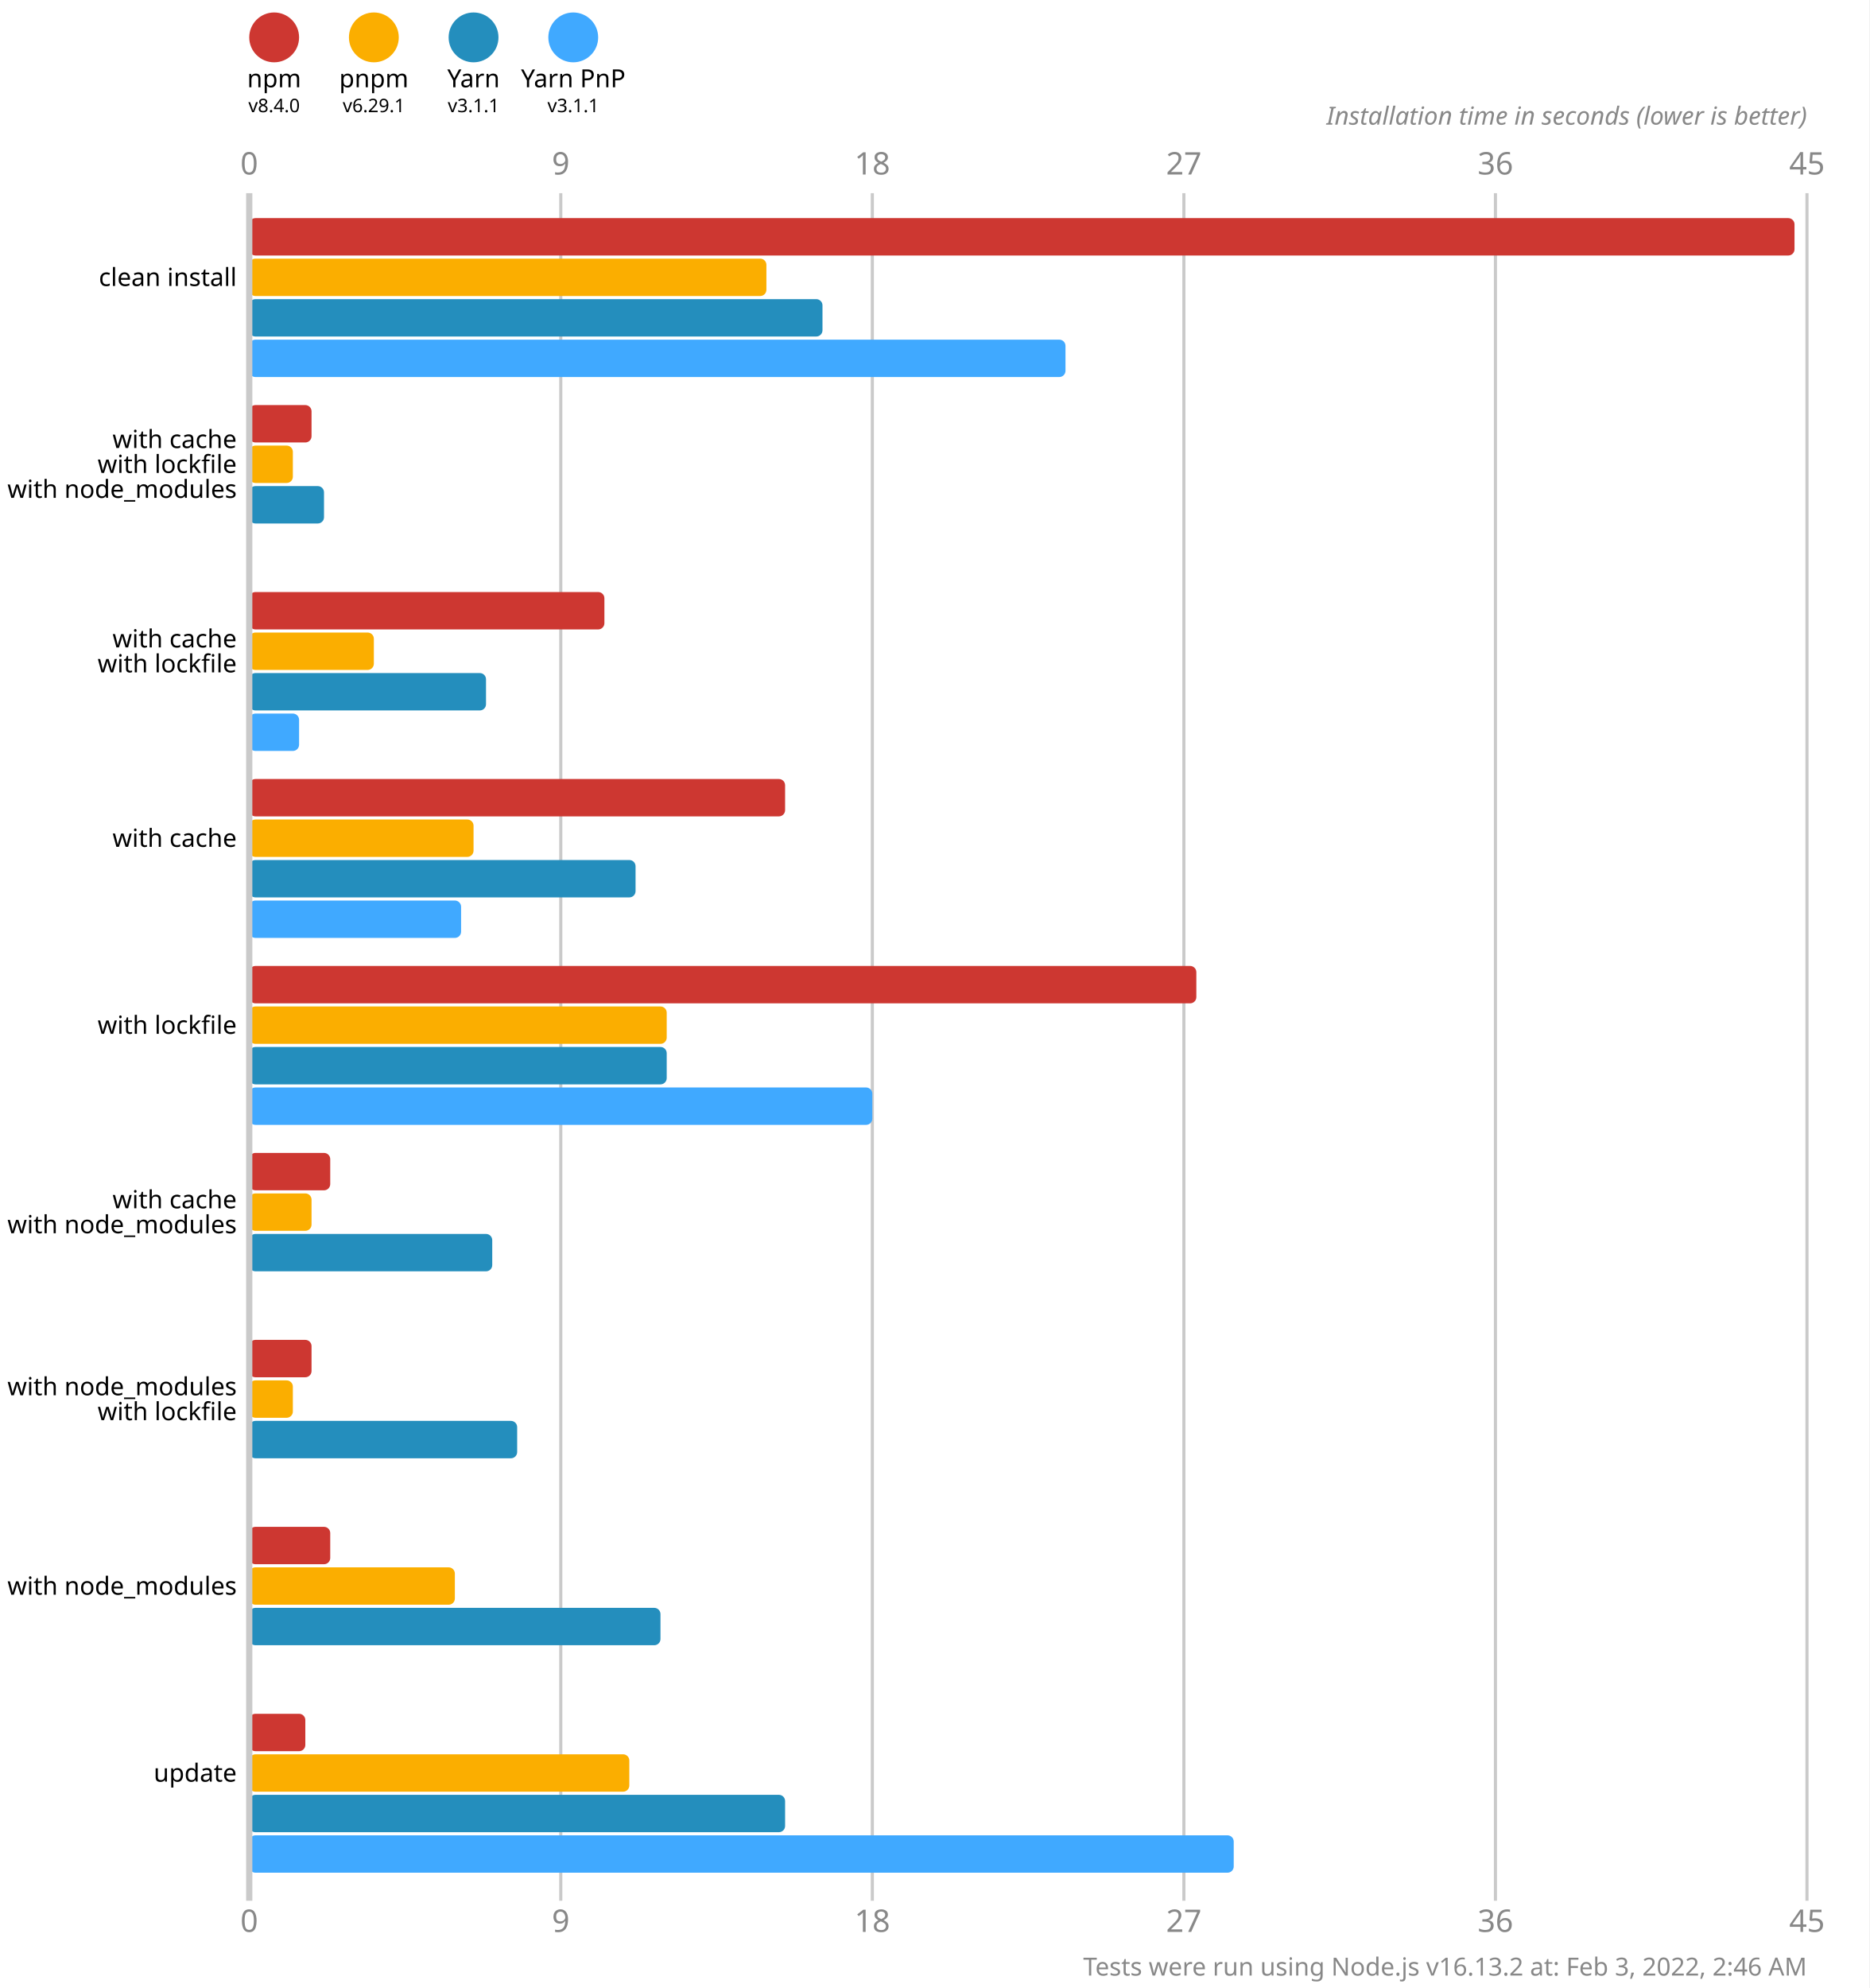
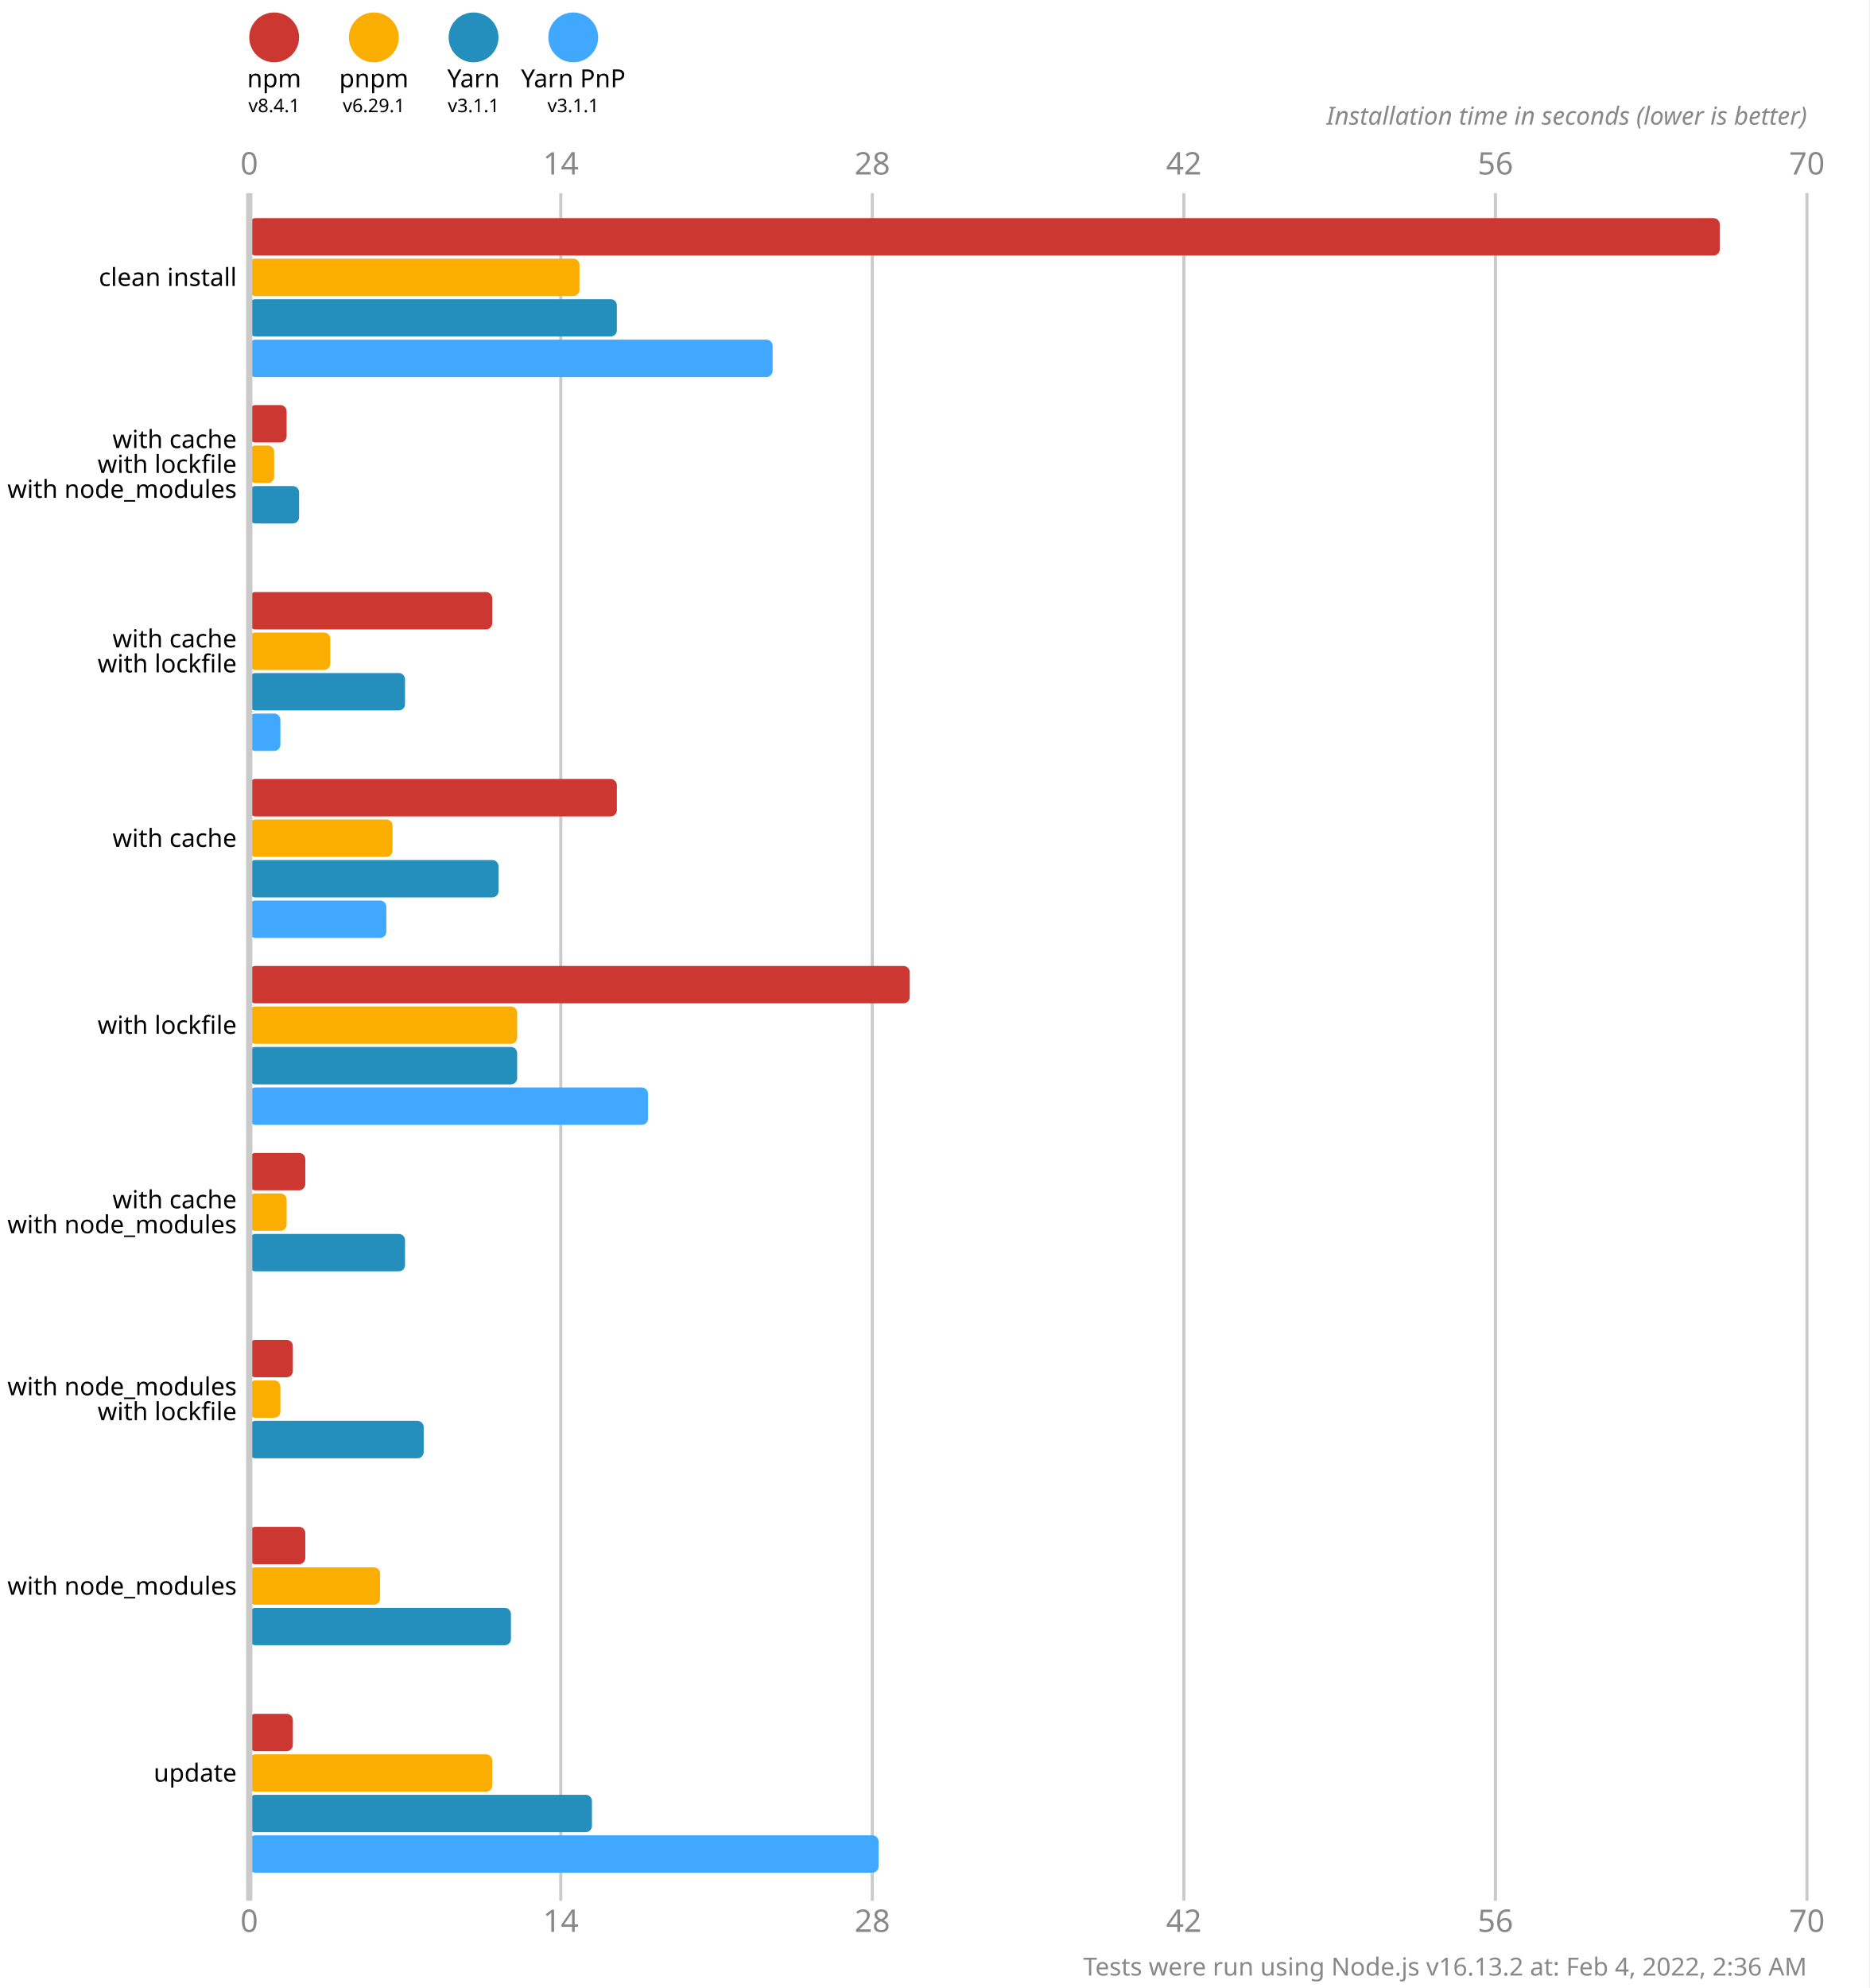
<svg xmlns="http://www.w3.org/2000/svg" version="1.1" viewBox="0 0 300 319">
  <style>
    .font { font-family: sans-serif; }
    .s3 { font-size: 3px; }
    .s4 { font-size: 4px; }
    .s5 { font-size: 5px; }
    .line { stroke: #cacaca; }
    .width { stroke-width: 0.5; }
    .text { fill: #888; }
  </style>
  <rect x="0" y="0" width="300" height="319" fill="#fff" />
  <circle cx="44" cy="6" r="4" fill="#cd3731" />
  <text x="44" y="14" class="font s4" text-anchor="middle">npm</text>
-   <text x="44" y="18" class="font s3" text-anchor="middle">v8.4.0</text>
+   <text x="44" y="18" class="font s3" text-anchor="middle">v8.4.1</text>
  <circle cx="60" cy="6" r="4" fill="#fbae00" />
  <text x="60" y="14" class="font s4" text-anchor="middle">pnpm</text>
  <text x="60" y="18" class="font s3" text-anchor="middle">v6.29.1</text>
  <circle cx="76" cy="6" r="4" fill="#248ebd" />
  <text x="76" y="14" class="font s4" text-anchor="middle">Yarn</text>
  <text x="76" y="18" class="font s3" text-anchor="middle">v3.1.1</text>
  <circle cx="92" cy="6" r="4" fill="#40a9ff" />
  <text x="92" y="14" class="font s4" text-anchor="middle">Yarn PnP</text>
  <text x="92" y="18" class="font s3" text-anchor="middle">v3.1.1</text>
  <text x="40" y="28" class="font s5 text" text-anchor="middle">0</text>
  <text x="40" y="310" class="font s5 text" text-anchor="middle">0</text>
  <line x1="90" y1="31" x2="90" y2="305" class="line width" />
-   <text x="90" y="28" class="font s5 text" text-anchor="middle">9</text>
-   <text x="90" y="310" class="font s5 text" text-anchor="middle">9</text>
+   <text x="90" y="28" class="font s5 text" text-anchor="middle">14</text>
+   <text x="90" y="310" class="font s5 text" text-anchor="middle">14</text>
  <line x1="140" y1="31" x2="140" y2="305" class="line width" />
-   <text x="140" y="28" class="font s5 text" text-anchor="middle">18</text>
-   <text x="140" y="310" class="font s5 text" text-anchor="middle">18</text>
+   <text x="140" y="28" class="font s5 text" text-anchor="middle">28</text>
+   <text x="140" y="310" class="font s5 text" text-anchor="middle">28</text>
  <line x1="190" y1="31" x2="190" y2="305" class="line width" />
-   <text x="190" y="28" class="font s5 text" text-anchor="middle">27</text>
-   <text x="190" y="310" class="font s5 text" text-anchor="middle">27</text>
+   <text x="190" y="28" class="font s5 text" text-anchor="middle">42</text>
+   <text x="190" y="310" class="font s5 text" text-anchor="middle">42</text>
  <line x1="240" y1="31" x2="240" y2="305" class="line width" />
-   <text x="240" y="28" class="font s5 text" text-anchor="middle">36</text>
-   <text x="240" y="310" class="font s5 text" text-anchor="middle">36</text>
+   <text x="240" y="28" class="font s5 text" text-anchor="middle">56</text>
+   <text x="240" y="310" class="font s5 text" text-anchor="middle">56</text>
  <line x1="290" y1="31" x2="290" y2="305" class="line width" />
-   <text x="290" y="28" class="font s5 text" text-anchor="middle">45</text>
-   <text x="290" y="310" class="font s5 text" text-anchor="middle">45</text>
+   <text x="290" y="28" class="font s5 text" text-anchor="middle">70</text>
+   <text x="290" y="310" class="font s5 text" text-anchor="middle">70</text>
  <text x="290" y="20" class="font s4 text" font-style="italic" text-anchor="end">Installation time in seconds (lower is better)</text>
-   <rect x="40" y="35" width="248" height="6" fill="#cd3731" rx="1" ry="1" />
-   <rect x="40" y="41.5" width="83" height="6" fill="#fbae00" rx="1" ry="1" />
-   <rect x="40" y="48" width="92" height="6" fill="#248ebd" rx="1" ry="1" />
-   <rect x="40" y="54.5" width="131" height="6" fill="#40a9ff" rx="1" ry="1" />
-   <rect x="40" y="65" width="10" height="6" fill="#cd3731" rx="1" ry="1" />
-   <rect x="40" y="71.5" width="7" height="6" fill="#fbae00" rx="1" ry="1" />
-   <rect x="40" y="78" width="12" height="6" fill="#248ebd" rx="1" ry="1" />
+   <rect x="40" y="35" width="236" height="6" fill="#cd3731" rx="1" ry="1" />
+   <rect x="40" y="41.5" width="53" height="6" fill="#fbae00" rx="1" ry="1" />
+   <rect x="40" y="48" width="59" height="6" fill="#248ebd" rx="1" ry="1" />
+   <rect x="40" y="54.5" width="84" height="6" fill="#40a9ff" rx="1" ry="1" />
+   <rect x="40" y="65" width="6" height="6" fill="#cd3731" rx="1" ry="1" />
+   <rect x="40" y="71.5" width="4" height="6" fill="#fbae00" rx="1" ry="1" />
+   <rect x="40" y="78" width="8" height="6" fill="#248ebd" rx="1" ry="1" />
  <rect x="40" y="84.5" width="0" height="6" fill="#40a9ff" rx="1" ry="1" />
-   <rect x="40" y="95" width="57" height="6" fill="#cd3731" rx="1" ry="1" />
-   <rect x="40" y="101.5" width="20" height="6" fill="#fbae00" rx="1" ry="1" />
-   <rect x="40" y="108" width="38" height="6" fill="#248ebd" rx="1" ry="1" />
-   <rect x="40" y="114.5" width="8" height="6" fill="#40a9ff" rx="1" ry="1" />
-   <rect x="40" y="125" width="86" height="6" fill="#cd3731" rx="1" ry="1" />
-   <rect x="40" y="131.5" width="36" height="6" fill="#fbae00" rx="1" ry="1" />
-   <rect x="40" y="138" width="62" height="6" fill="#248ebd" rx="1" ry="1" />
-   <rect x="40" y="144.5" width="34" height="6" fill="#40a9ff" rx="1" ry="1" />
-   <rect x="40" y="155" width="152" height="6" fill="#cd3731" rx="1" ry="1" />
-   <rect x="40" y="161.5" width="67" height="6" fill="#fbae00" rx="1" ry="1" />
-   <rect x="40" y="168" width="67" height="6" fill="#248ebd" rx="1" ry="1" />
-   <rect x="40" y="174.5" width="100" height="6" fill="#40a9ff" rx="1" ry="1" />
-   <rect x="40" y="185" width="13" height="6" fill="#cd3731" rx="1" ry="1" />
-   <rect x="40" y="191.5" width="10" height="6" fill="#fbae00" rx="1" ry="1" />
-   <rect x="40" y="198" width="39" height="6" fill="#248ebd" rx="1" ry="1" />
+   <rect x="40" y="95" width="39" height="6" fill="#cd3731" rx="1" ry="1" />
+   <rect x="40" y="101.5" width="13" height="6" fill="#fbae00" rx="1" ry="1" />
+   <rect x="40" y="108" width="25" height="6" fill="#248ebd" rx="1" ry="1" />
+   <rect x="40" y="114.5" width="5" height="6" fill="#40a9ff" rx="1" ry="1" />
+   <rect x="40" y="125" width="59" height="6" fill="#cd3731" rx="1" ry="1" />
+   <rect x="40" y="131.5" width="23" height="6" fill="#fbae00" rx="1" ry="1" />
+   <rect x="40" y="138" width="40" height="6" fill="#248ebd" rx="1" ry="1" />
+   <rect x="40" y="144.5" width="22" height="6" fill="#40a9ff" rx="1" ry="1" />
+   <rect x="40" y="155" width="106" height="6" fill="#cd3731" rx="1" ry="1" />
+   <rect x="40" y="161.5" width="43" height="6" fill="#fbae00" rx="1" ry="1" />
+   <rect x="40" y="168" width="43" height="6" fill="#248ebd" rx="1" ry="1" />
+   <rect x="40" y="174.5" width="64" height="6" fill="#40a9ff" rx="1" ry="1" />
+   <rect x="40" y="185" width="9" height="6" fill="#cd3731" rx="1" ry="1" />
+   <rect x="40" y="191.5" width="6" height="6" fill="#fbae00" rx="1" ry="1" />
+   <rect x="40" y="198" width="25" height="6" fill="#248ebd" rx="1" ry="1" />
  <rect x="40" y="204.5" width="0" height="6" fill="#40a9ff" rx="1" ry="1" />
-   <rect x="40" y="215" width="10" height="6" fill="#cd3731" rx="1" ry="1" />
-   <rect x="40" y="221.5" width="7" height="6" fill="#fbae00" rx="1" ry="1" />
-   <rect x="40" y="228" width="43" height="6" fill="#248ebd" rx="1" ry="1" />
+   <rect x="40" y="215" width="7" height="6" fill="#cd3731" rx="1" ry="1" />
+   <rect x="40" y="221.5" width="5" height="6" fill="#fbae00" rx="1" ry="1" />
+   <rect x="40" y="228" width="28" height="6" fill="#248ebd" rx="1" ry="1" />
  <rect x="40" y="234.5" width="0" height="6" fill="#40a9ff" rx="1" ry="1" />
-   <rect x="40" y="245" width="13" height="6" fill="#cd3731" rx="1" ry="1" />
-   <rect x="40" y="251.5" width="33" height="6" fill="#fbae00" rx="1" ry="1" />
-   <rect x="40" y="258" width="66" height="6" fill="#248ebd" rx="1" ry="1" />
+   <rect x="40" y="245" width="9" height="6" fill="#cd3731" rx="1" ry="1" />
+   <rect x="40" y="251.5" width="21" height="6" fill="#fbae00" rx="1" ry="1" />
+   <rect x="40" y="258" width="42" height="6" fill="#248ebd" rx="1" ry="1" />
  <rect x="40" y="264.5" width="0" height="6" fill="#40a9ff" rx="1" ry="1" />
-   <rect x="40" y="275" width="9" height="6" fill="#cd3731" rx="1" ry="1" />
-   <rect x="40" y="281.5" width="61" height="6" fill="#fbae00" rx="1" ry="1" />
-   <rect x="40" y="288" width="86" height="6" fill="#248ebd" rx="1" ry="1" />
-   <rect x="40" y="294.5" width="158" height="6" fill="#40a9ff" rx="1" ry="1" />
+   <rect x="40" y="275" width="7" height="6" fill="#cd3731" rx="1" ry="1" />
+   <rect x="40" y="281.5" width="39" height="6" fill="#fbae00" rx="1" ry="1" />
+   <rect x="40" y="288" width="55" height="6" fill="#248ebd" rx="1" ry="1" />
+   <rect x="40" y="294.5" width="101" height="6" fill="#40a9ff" rx="1" ry="1" />
  <line x1="40" y1="31" x2="40" y2="305" class="line" />
  <text x="38" y="44.5" class="font s4" dominant-baseline="middle" text-anchor="end">clean install</text>
  <text x="38" y="70.5" class="font s4" dominant-baseline="middle" text-anchor="end">with cache</text>
  <text x="38" y="74.5" class="font s4" dominant-baseline="middle" text-anchor="end">with lockfile</text>
  <text x="38" y="78.5" class="font s4" dominant-baseline="middle" text-anchor="end">with node_modules</text>
  <text x="38" y="102.5" class="font s4" dominant-baseline="middle" text-anchor="end">with cache</text>
  <text x="38" y="106.5" class="font s4" dominant-baseline="middle" text-anchor="end">with lockfile</text>
  <text x="38" y="134.5" class="font s4" dominant-baseline="middle" text-anchor="end">with cache</text>
  <text x="38" y="164.5" class="font s4" dominant-baseline="middle" text-anchor="end">with lockfile</text>
  <text x="38" y="192.5" class="font s4" dominant-baseline="middle" text-anchor="end">with cache</text>
  <text x="38" y="196.5" class="font s4" dominant-baseline="middle" text-anchor="end">with node_modules</text>
  <text x="38" y="222.5" class="font s4" dominant-baseline="middle" text-anchor="end">with node_modules</text>
  <text x="38" y="226.5" class="font s4" dominant-baseline="middle" text-anchor="end">with lockfile</text>
  <text x="38" y="254.5" class="font s4" dominant-baseline="middle" text-anchor="end">with node_modules</text>
  <text x="38" y="284.5" class="font s4" dominant-baseline="middle" text-anchor="end">update</text>
-   <text x="290" y="317" class="font s4 text" text-anchor="end">Tests were run using Node.js v16.13.2 at: Feb 3, 2022, 2:46 AM</text>
+   <text x="290" y="317" class="font s4 text" text-anchor="end">Tests were run using Node.js v16.13.2 at: Feb 4, 2022, 2:36 AM</text>
</svg>
